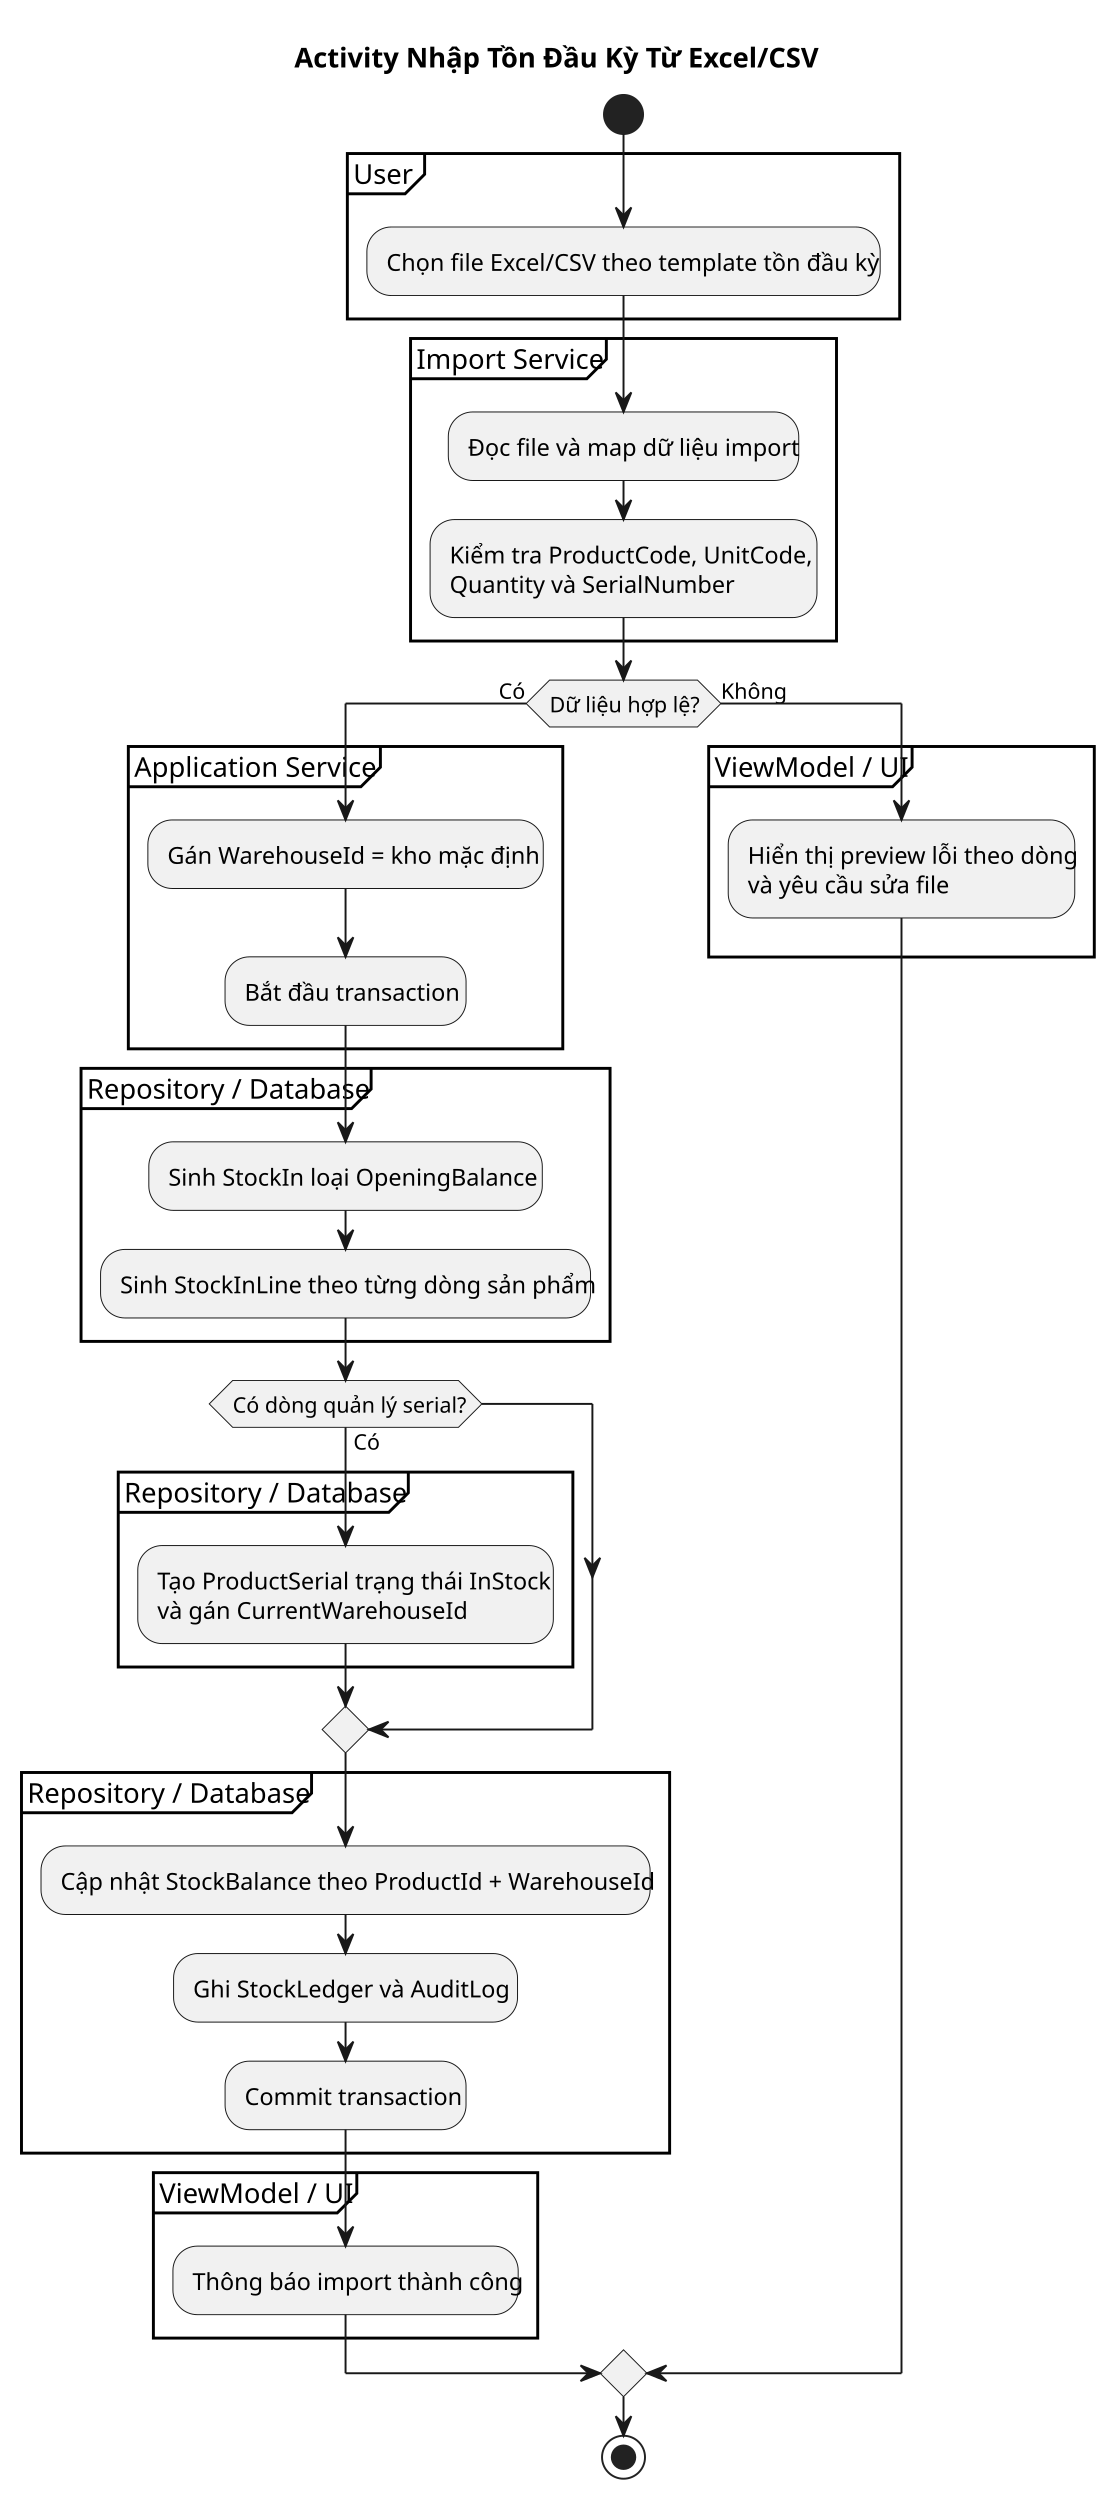
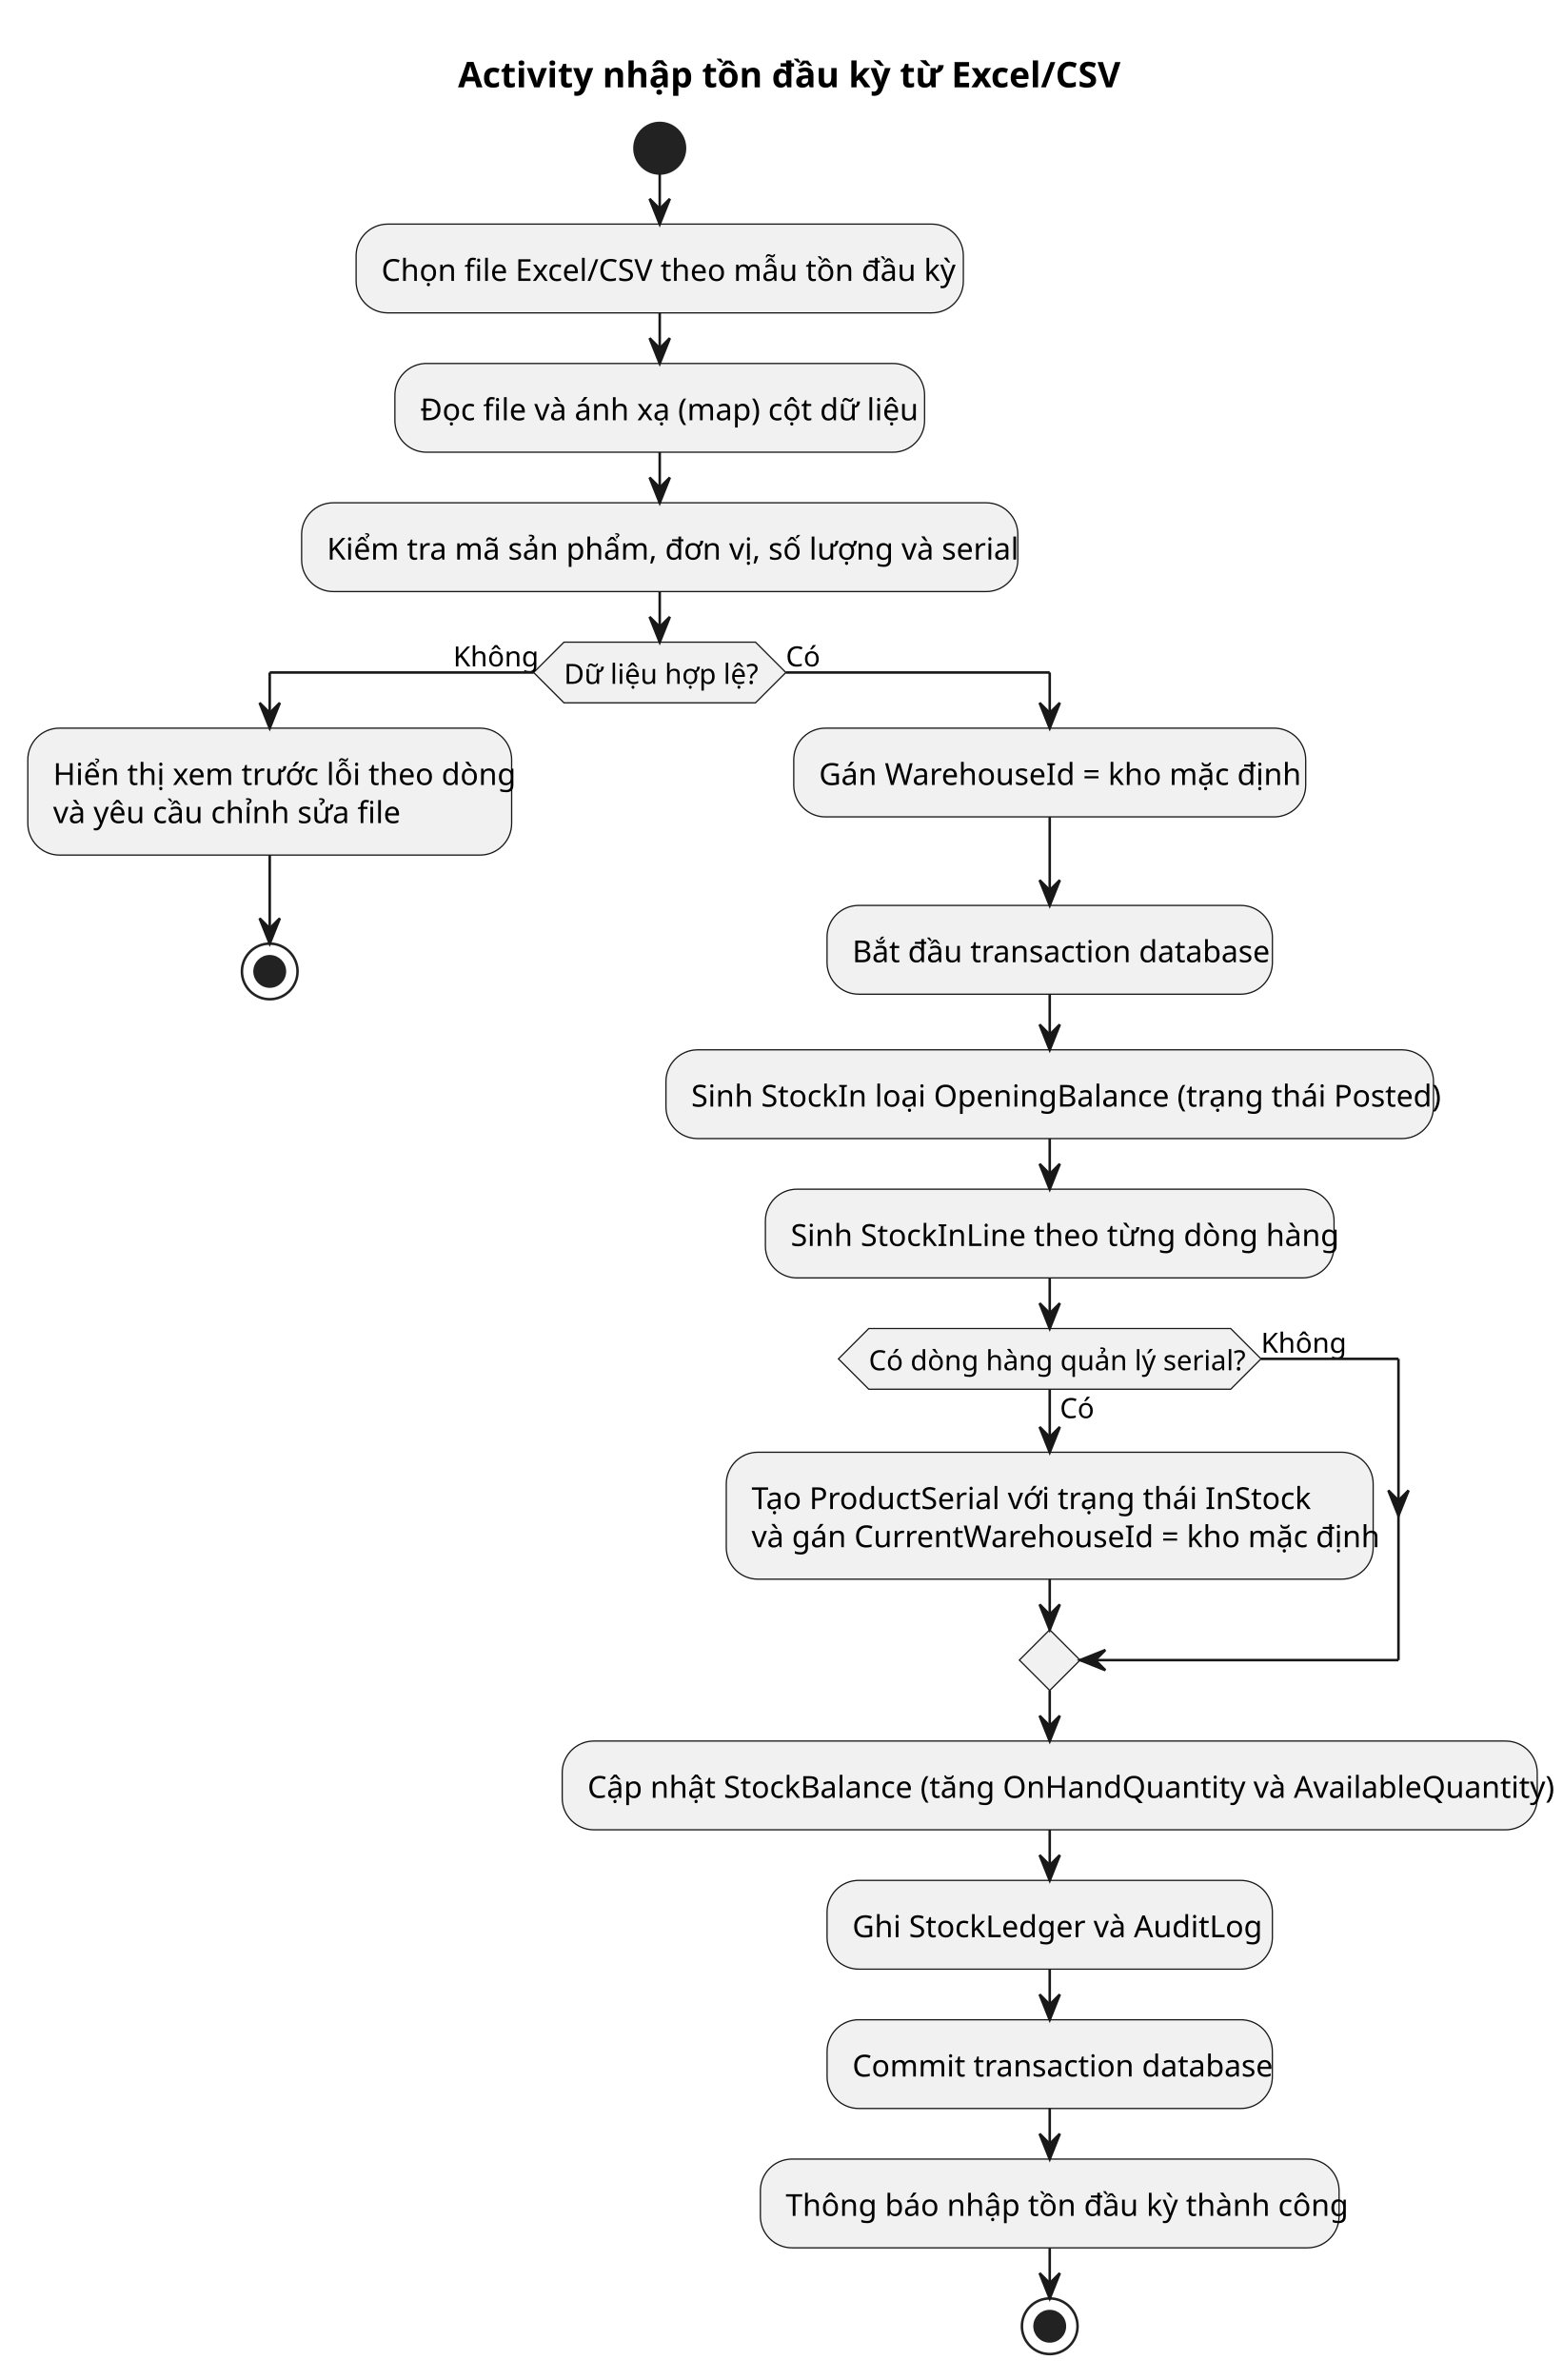
- <svg xmlns="http://www.w3.org/2000/svg" contentStyleType="text/css" data-diagram-type="ACTIVITY" height="1280px" preserveAspectRatio="none" style="width:571px;height:1280px;background:#FFFFFF;" version="1.1" viewBox="0 0 571 1280" width="571px" zoomAndPan="magnify">
+ <svg xmlns="http://www.w3.org/2000/svg" contentStyleType="text/css" data-diagram-type="ACTIVITY" height="941px" preserveAspectRatio="none" style="width:618px;height:941px;background:#FFFFFF;" version="1.1" viewBox="0 0 618 941" width="618px" zoomAndPan="magnify">
  <defs />
  <g>
-     <g class="title" data-source-line="447">
-       <text fill="#000000" font-family="sans-serif" font-size="14" font-weight="bold" lengthAdjust="spacing" textLength="266.861" x="150.709" y="34.533">Activity Nhập Tồn Đầu Kỳ Từ Excel/CSV</text>
+     <g class="title" data-source-line="1">
+       <text fill="#000000" font-family="sans-serif" font-size="14" font-weight="bold" lengthAdjust="spacing" textLength="253.641" x="181.109" y="34.533">Activity nhập tồn đầu kỳ từ Excel/CSV</text>
    </g>
-     <ellipse cx="319.245" cy="58.609" fill="#222222" rx="10" ry="10" style="stroke:#222222;stroke-width:1;" />
-     <rect fill="none" height="84.703" style="stroke:#000000;stroke-width:1.5;" width="282.801" x="177.844" y="78.609" />
-     <path d="M217.403,78.609 L217.403,89.219 L207.403,99.219 L177.844,99.219" fill="none" style="stroke:#000000;stroke-width:1.5;" />
-     <text fill="#000000" font-family="sans-serif" font-size="14" lengthAdjust="spacing" textLength="29.559" x="180.844" y="94.143">User</text>
-     <rect fill="#F1F1F1" height="35.094" rx="12.5" ry="12.5" style="stroke:#181818;stroke-width:0.5;" width="262.801" x="187.844" y="116.219" />
-     <text fill="#000000" font-family="sans-serif" font-size="12" lengthAdjust="spacing" textLength="242.801" x="197.844" y="138.676">Chọn file Excel/CSV theo template tồn đầu kỳ</text>
-     <rect fill="none" height="154.891" style="stroke:#000000;stroke-width:1.5;" width="218.084" x="210.203" y="173.312" />
-     <path d="M310.451,173.312 L310.451,183.922 L300.451,193.922 L210.203,193.922" fill="none" style="stroke:#000000;stroke-width:1.5;" />
-     <text fill="#000000" font-family="sans-serif" font-size="14" lengthAdjust="spacing" textLength="90.248" x="213.203" y="188.846">Import Service</text>
-     <rect fill="#F1F1F1" height="35.094" rx="12.5" ry="12.5" style="stroke:#181818;stroke-width:0.5;" width="179.428" x="229.531" y="210.922" />
-     <text fill="#000000" font-family="sans-serif" font-size="12" lengthAdjust="spacing" textLength="159.428" x="239.531" y="233.379">Đọc file và map dữ liệu import</text>
-     <rect fill="#F1F1F1" height="50.188" rx="12.5" ry="12.5" style="stroke:#181818;stroke-width:0.5;" width="198.084" x="220.203" y="266.016" />
-     <text fill="#000000" font-family="sans-serif" font-size="12" lengthAdjust="spacing" textLength="178.084" x="230.203" y="288.473">Kiểm tra ProductCode, UnitCode,</text>
-     <text fill="#000000" font-family="sans-serif" font-size="12" lengthAdjust="spacing" textLength="137.391" x="230.203" y="303.566">Quantity và SerialNumber</text>
-     <polygon fill="#F1F1F1" points="281.381,348.203,357.108,348.203,369.108,360.203,357.108,372.203,281.381,372.203,269.381,360.203,281.381,348.203" style="stroke:#181818;stroke-width:0.5;" />
-     <text fill="#000000" font-family="sans-serif" font-size="11" lengthAdjust="spacing" textLength="75.727" x="281.381" y="364.704">Dữ liệu hợp lệ?</text>
-     <text fill="#000000" font-family="sans-serif" font-size="11" lengthAdjust="spacing" textLength="14.062" x="255.32" y="357.786">Có</text>
-     <text fill="#000000" font-family="sans-serif" font-size="11" lengthAdjust="spacing" textLength="31.808" x="369.108" y="357.786">Không</text>
-     <rect fill="none" height="154.797" style="stroke:#000000;stroke-width:1.5;" width="222.438" x="65.706" y="382.203" />
-     <path d="M194.768,382.203 L194.768,392.812 L184.768,402.812 L65.706,402.812" fill="none" style="stroke:#000000;stroke-width:1.5;" />
-     <text fill="#000000" font-family="sans-serif" font-size="14" lengthAdjust="spacing" textLength="119.061" x="68.706" y="397.736">Application Service</text>
-     <rect fill="#F1F1F1" height="35.094" rx="12.5" ry="12.5" style="stroke:#181818;stroke-width:0.5;" width="202.438" x="75.706" y="419.812" />
-     <text fill="#000000" font-family="sans-serif" font-size="12" lengthAdjust="spacing" textLength="182.438" x="85.706" y="442.269">Gán WarehouseId = kho mặc định</text>
-     <rect fill="#F1F1F1" height="35.094" rx="12.5" ry="12.5" style="stroke:#181818;stroke-width:0.5;" width="123.4" x="115.225" y="489.906" />
-     <text fill="#000000" font-family="sans-serif" font-size="12" lengthAdjust="spacing" textLength="103.4" x="125.225" y="512.363">Bắt đầu transaction</text>
-     <rect fill="none" height="139.797" style="stroke:#000000;stroke-width:1.5;" width="270.859" x="41.495" y="547" />
-     <path d="M190.012,547 L190.012,557.609 L180.012,567.609 L41.495,567.609" fill="none" style="stroke:#000000;stroke-width:1.5;" />
-     <text fill="#000000" font-family="sans-serif" font-size="14" lengthAdjust="spacing" textLength="138.517" x="44.495" y="562.533">Repository / Database</text>
-     <rect fill="#F1F1F1" height="35.094" rx="12.5" ry="12.5" style="stroke:#181818;stroke-width:0.5;" width="201.453" x="76.198" y="584.609" />
-     <text fill="#000000" font-family="sans-serif" font-size="12" lengthAdjust="spacing" textLength="181.453" x="86.198" y="607.066">Sinh StockIn loại OpeningBalance</text>
-     <rect fill="#F1F1F1" height="35.094" rx="12.5" ry="12.5" style="stroke:#181818;stroke-width:0.5;" width="250.859" x="51.495" y="639.703" />
-     <text fill="#000000" font-family="sans-serif" font-size="12" lengthAdjust="spacing" textLength="230.859" x="61.495" y="662.16">Sinh StockInLine theo từng dòng sản phẩm</text>
-     <rect fill="none" height="99.797" style="stroke:#000000;stroke-width:1.5;" width="232.768" x="60.541" y="753.716" />
-     <path d="M209.058,753.716 L209.058,764.325 L199.058,774.325 L60.541,774.325" fill="none" style="stroke:#000000;stroke-width:1.5;" />
-     <text fill="#000000" font-family="sans-serif" font-size="14" lengthAdjust="spacing" textLength="138.517" x="63.541" y="769.249">Repository / Database</text>
-     <rect fill="#F1F1F1" height="50.188" rx="12.5" ry="12.5" style="stroke:#181818;stroke-width:0.5;" width="212.768" x="70.541" y="791.325" />
-     <text fill="#000000" font-family="sans-serif" font-size="12" lengthAdjust="spacing" textLength="192.768" x="80.541" y="813.782">Tạo ProductSerial trạng thái InStock</text>
-     <text fill="#000000" font-family="sans-serif" font-size="12" lengthAdjust="spacing" textLength="150.75" x="80.541" y="828.876">và gán CurrentWarehouseId</text>
-     <polygon fill="#F1F1F1" points="119.137,706.797,234.712,706.797,246.712,718.797,234.712,730.797,119.137,730.797,107.137,718.797,119.137,706.797" style="stroke:#181818;stroke-width:0.5;" />
-     <text fill="#000000" font-family="sans-serif" font-size="11" lengthAdjust="spacing" textLength="14.062" x="180.925" y="742.216">Có</text>
-     <text fill="#000000" font-family="sans-serif" font-size="11" lengthAdjust="spacing" textLength="115.575" x="119.137" y="723.298">Có dòng quản lý serial?</text>
-     <polygon fill="#F1F1F1" points="176.925,873.513,188.925,885.513,176.925,897.513,164.925,885.513,176.925,873.513" style="stroke:#181818;stroke-width:0.5;" />
-     <rect fill="none" height="194.891" style="stroke:#000000;stroke-width:1.5;" width="331.85" x="11" y="907.513" />
-     <path d="M159.517,907.513 L159.517,918.122 L149.517,928.122 L11,928.122" fill="none" style="stroke:#000000;stroke-width:1.5;" />
-     <text fill="#000000" font-family="sans-serif" font-size="14" lengthAdjust="spacing" textLength="138.517" x="14" y="923.046">Repository / Database</text>
-     <rect fill="#F1F1F1" height="35.094" rx="12.5" ry="12.5" style="stroke:#181818;stroke-width:0.5;" width="311.85" x="21" y="945.122" />
-     <text fill="#000000" font-family="sans-serif" font-size="12" lengthAdjust="spacing" textLength="291.85" x="31" y="967.579">Cập nhật StockBalance theo ProductId + WarehouseId</text>
-     <rect fill="#F1F1F1" height="35.094" rx="12.5" ry="12.5" style="stroke:#181818;stroke-width:0.5;" width="176.1" x="88.875" y="1000.216" />
-     <text fill="#000000" font-family="sans-serif" font-size="12" lengthAdjust="spacing" textLength="156.1" x="98.875" y="1022.673">Ghi StockLedger và AuditLog</text>
-     <rect fill="#F1F1F1" height="35.094" rx="12.5" ry="12.5" style="stroke:#181818;stroke-width:0.5;" width="123.365" x="115.242" y="1055.31" />
-     <text fill="#000000" font-family="sans-serif" font-size="12" lengthAdjust="spacing" textLength="103.365" x="125.242" y="1077.767">Commit transaction</text>
-     <rect fill="none" height="84.703" style="stroke:#000000;stroke-width:1.5;" width="196.773" x="78.538" y="1112.403" />
-     <path d="M182.683,1112.403 L182.683,1123.013 L172.683,1133.013 L78.538,1133.013" fill="none" style="stroke:#000000;stroke-width:1.5;" />
-     <text fill="#000000" font-family="sans-serif" font-size="14" lengthAdjust="spacing" textLength="94.144" x="81.538" y="1127.937">ViewModel / UI</text>
-     <rect fill="#F1F1F1" height="35.094" rx="12.5" ry="12.5" style="stroke:#181818;stroke-width:0.5;" width="176.773" x="88.538" y="1150.013" />
-     <text fill="#000000" font-family="sans-serif" font-size="12" lengthAdjust="spacing" textLength="156.773" x="98.538" y="1172.47">Thông báo import thành công</text>
-     <rect fill="none" height="107.797" style="stroke:#000000;stroke-width:1.5;" width="197.43" x="362.85" y="382.203" />
-     <path d="M466.994,382.203 L466.994,392.812 L456.994,402.812 L362.85,402.812" fill="none" style="stroke:#000000;stroke-width:1.5;" />
-     <text fill="#000000" font-family="sans-serif" font-size="14" lengthAdjust="spacing" textLength="94.144" x="365.85" y="397.736">ViewModel / UI</text>
-     <rect fill="#F1F1F1" height="50.188" rx="12.5" ry="12.5" style="stroke:#181818;stroke-width:0.5;" width="177.43" x="372.85" y="419.812" />
-     <text fill="#000000" font-family="sans-serif" font-size="12" lengthAdjust="spacing" textLength="157.43" x="382.85" y="442.269">Hiển thị preview lỗi theo dòng</text>
-     <text fill="#000000" font-family="sans-serif" font-size="12" lengthAdjust="spacing" textLength="100.752" x="382.85" y="457.363">và yêu cầu sửa file</text>
-     <polygon fill="#F1F1F1" points="319.245,1203.106,331.245,1215.106,319.245,1227.106,307.245,1215.106,319.245,1203.106" style="stroke:#181818;stroke-width:0.5;" />
-     <ellipse cx="319.245" cy="1258.106" fill="none" rx="11" ry="11" style="stroke:#222222;stroke-width:1;" />
-     <ellipse cx="319.245" cy="1258.106" fill="#222222" rx="6" ry="6" style="stroke:#222222;stroke-width:1;" />
-     <line style="stroke:#181818;stroke-width:1;" x1="319.245" x2="319.245" y1="68.609" y2="116.219" />
-     <polygon fill="#181818" points="315.245,106.219,319.245,116.219,323.245,106.219,319.245,110.219" style="stroke:#181818;stroke-width:1;" />
-     <line style="stroke:#181818;stroke-width:1;" x1="319.245" x2="319.245" y1="246.016" y2="266.016" />
-     <polygon fill="#181818" points="315.245,256.016,319.245,266.016,323.245,256.016,319.245,260.016" style="stroke:#181818;stroke-width:1;" />
-     <line style="stroke:#181818;stroke-width:1;" x1="319.245" x2="319.245" y1="151.312" y2="210.922" />
-     <polygon fill="#181818" points="315.245,200.922,319.245,210.922,323.245,200.922,319.245,204.922" style="stroke:#181818;stroke-width:1;" />
-     <line style="stroke:#181818;stroke-width:1;" x1="176.925" x2="176.925" y1="454.906" y2="489.906" />
-     <polygon fill="#181818" points="172.925,479.906,176.925,489.906,180.925,479.906,176.925,483.906" style="stroke:#181818;stroke-width:1;" />
-     <line style="stroke:#181818;stroke-width:1;" x1="176.925" x2="176.925" y1="619.703" y2="639.703" />
-     <polygon fill="#181818" points="172.925,629.703,176.925,639.703,180.925,629.703,176.925,633.703" style="stroke:#181818;stroke-width:1;" />
-     <line style="stroke:#181818;stroke-width:1;" x1="176.925" x2="176.925" y1="525" y2="584.609" />
-     <polygon fill="#181818" points="172.925,574.609,176.925,584.609,180.925,574.609,176.925,578.609" style="stroke:#181818;stroke-width:1;" />
-     <line style="stroke:#181818;stroke-width:1;" x1="176.925" x2="176.925" y1="730.797" y2="791.325" />
-     <polygon fill="#181818" points="172.925,781.325,176.925,791.325,180.925,781.325,176.925,785.325" style="stroke:#181818;stroke-width:1;" />
-     <line style="stroke:#181818;stroke-width:1;" x1="246.712" x2="303.309" y1="718.797" y2="718.797" />
-     <polygon fill="#181818" points="299.309,797.614,303.309,807.614,307.309,797.614,303.309,801.614" style="stroke:#181818;stroke-width:1;" />
-     <line style="stroke:#181818;stroke-width:1;" x1="303.309" x2="303.309" y1="718.797" y2="885.513" />
-     <line style="stroke:#181818;stroke-width:1;" x1="303.309" x2="188.925" y1="885.513" y2="885.513" />
-     <polygon fill="#181818" points="198.925,881.513,188.925,885.513,198.925,889.513,194.925,885.513" style="stroke:#181818;stroke-width:1;" />
-     <line style="stroke:#181818;stroke-width:1;" x1="176.925" x2="176.925" y1="841.513" y2="873.513" />
-     <polygon fill="#181818" points="172.925,863.513,176.925,873.513,180.925,863.513,176.925,867.513" style="stroke:#181818;stroke-width:1;" />
-     <line style="stroke:#181818;stroke-width:1;" x1="176.925" x2="176.925" y1="674.797" y2="706.797" />
-     <polygon fill="#181818" points="172.925,696.797,176.925,706.797,180.925,696.797,176.925,700.797" style="stroke:#181818;stroke-width:1;" />
-     <line style="stroke:#181818;stroke-width:1;" x1="176.925" x2="176.925" y1="980.216" y2="1000.216" />
-     <polygon fill="#181818" points="172.925,990.216,176.925,1000.216,180.925,990.216,176.925,994.216" style="stroke:#181818;stroke-width:1;" />
-     <line style="stroke:#181818;stroke-width:1;" x1="176.925" x2="176.925" y1="1035.31" y2="1055.31" />
-     <polygon fill="#181818" points="172.925,1045.31,176.925,1055.31,180.925,1045.31,176.925,1049.31" style="stroke:#181818;stroke-width:1;" />
-     <line style="stroke:#181818;stroke-width:1;" x1="176.925" x2="176.925" y1="897.513" y2="945.122" />
-     <polygon fill="#181818" points="172.925,935.122,176.925,945.122,180.925,935.122,176.925,939.122" style="stroke:#181818;stroke-width:1;" />
-     <line style="stroke:#181818;stroke-width:1;" x1="176.925" x2="176.925" y1="1090.403" y2="1150.013" />
-     <polygon fill="#181818" points="172.925,1140.013,176.925,1150.013,180.925,1140.013,176.925,1144.013" style="stroke:#181818;stroke-width:1;" />
-     <line style="stroke:#181818;stroke-width:1;" x1="269.381" x2="176.925" y1="360.203" y2="360.203" />
-     <line style="stroke:#181818;stroke-width:1;" x1="176.925" x2="176.925" y1="360.203" y2="419.812" />
-     <polygon fill="#181818" points="172.925,409.812,176.925,419.812,180.925,409.812,176.925,413.812" style="stroke:#181818;stroke-width:1;" />
-     <line style="stroke:#181818;stroke-width:1;" x1="369.108" x2="461.565" y1="360.203" y2="360.203" />
-     <line style="stroke:#181818;stroke-width:1;" x1="461.565" x2="461.565" y1="360.203" y2="419.812" />
-     <polygon fill="#181818" points="457.565,409.812,461.565,419.812,465.565,409.812,461.565,413.812" style="stroke:#181818;stroke-width:1;" />
-     <line style="stroke:#181818;stroke-width:1;" x1="176.925" x2="176.925" y1="1185.106" y2="1215.106" />
-     <line style="stroke:#181818;stroke-width:1;" x1="176.925" x2="307.245" y1="1215.106" y2="1215.106" />
-     <polygon fill="#181818" points="297.245,1211.106,307.245,1215.106,297.245,1219.106,301.245,1215.106" style="stroke:#181818;stroke-width:1;" />
-     <line style="stroke:#181818;stroke-width:1;" x1="461.565" x2="461.565" y1="470" y2="1215.106" />
-     <line style="stroke:#181818;stroke-width:1;" x1="461.565" x2="331.245" y1="1215.106" y2="1215.106" />
-     <polygon fill="#181818" points="341.245,1211.106,331.245,1215.106,341.245,1219.106,337.245,1215.106" style="stroke:#181818;stroke-width:1;" />
-     <line style="stroke:#181818;stroke-width:1;" x1="319.245" x2="319.245" y1="316.203" y2="348.203" />
-     <polygon fill="#181818" points="315.245,338.203,319.245,348.203,323.245,338.203,319.245,342.203" style="stroke:#181818;stroke-width:1;" />
-     <line style="stroke:#181818;stroke-width:1;" x1="319.245" x2="319.245" y1="1227.106" y2="1247.106" />
-     <polygon fill="#181818" points="315.245,1237.106,319.245,1247.106,323.245,1237.106,319.245,1241.106" style="stroke:#181818;stroke-width:1;" />
+     <ellipse cx="260.873" cy="58.609" fill="#222222" rx="10" ry="10" style="stroke:#222222;stroke-width:1;" />
+     <rect fill="#F1F1F1" height="35.094" rx="12.5" ry="12.5" style="stroke:#181818;stroke-width:0.5;" width="240.119" x="140.814" y="88.609" />
+     <text fill="#000000" font-family="sans-serif" font-size="12" lengthAdjust="spacing" textLength="220.119" x="150.814" y="111.066">Chọn file Excel/CSV theo mẫu tồn đầu kỳ</text>
+     <rect fill="#F1F1F1" height="35.094" rx="12.5" ry="12.5" style="stroke:#181818;stroke-width:0.5;" width="209.451" x="156.148" y="143.703" />
+     <text fill="#000000" font-family="sans-serif" font-size="12" lengthAdjust="spacing" textLength="189.451" x="166.148" y="166.16">Đọc file và ánh xạ (map) cột dữ liệu</text>
+     <rect fill="#F1F1F1" height="35.094" rx="12.5" ry="12.5" style="stroke:#181818;stroke-width:0.5;" width="283.209" x="119.269" y="198.797" />
+     <text fill="#000000" font-family="sans-serif" font-size="12" lengthAdjust="spacing" textLength="263.209" x="129.269" y="221.254">Kiểm tra mã sản phẩm, đơn vị, số lượng và serial</text>
+     <polygon fill="#F1F1F1" points="223.01,253.891,298.737,253.891,310.737,265.891,298.737,277.891,223.01,277.891,211.01,265.891,223.01,253.891" style="stroke:#181818;stroke-width:0.5;" />
+     <text fill="#000000" font-family="sans-serif" font-size="11" lengthAdjust="spacing" textLength="75.727" x="223.01" y="270.392">Dữ liệu hợp lệ?</text>
+     <text fill="#000000" font-family="sans-serif" font-size="11" lengthAdjust="spacing" textLength="31.808" x="179.202" y="263.474">Không</text>
+     <text fill="#000000" font-family="sans-serif" font-size="11" lengthAdjust="spacing" textLength="14.062" x="310.737" y="263.474">Có</text>
+     <rect fill="#F1F1F1" height="50.188" rx="12.5" ry="12.5" style="stroke:#181818;stroke-width:0.5;" width="191.316" x="11" y="287.891" />
+     <text fill="#000000" font-family="sans-serif" font-size="12" lengthAdjust="spacing" textLength="171.316" x="21" y="310.348">Hiển thị xem trước lỗi theo dòng</text>
+     <text fill="#000000" font-family="sans-serif" font-size="12" lengthAdjust="spacing" textLength="132.773" x="21" y="325.441">và yêu cầu chỉnh sửa file</text>
+     <ellipse cx="106.658" cy="384.078" fill="none" rx="11" ry="11" style="stroke:#222222;stroke-width:1;" />
+     <ellipse cx="106.658" cy="384.078" fill="#222222" rx="6" ry="6" style="stroke:#222222;stroke-width:1;" />
+     <rect fill="#F1F1F1" height="35.094" rx="12.5" ry="12.5" style="stroke:#181818;stroke-width:0.5;" width="202.438" x="313.869" y="287.891" />
+     <text fill="#000000" font-family="sans-serif" font-size="12" lengthAdjust="spacing" textLength="182.438" x="323.869" y="310.348">Gán WarehouseId = kho mặc định</text>
+     <rect fill="#F1F1F1" height="35.094" rx="12.5" ry="12.5" style="stroke:#181818;stroke-width:0.5;" width="176.111" x="327.032" y="357.984" />
+     <text fill="#000000" font-family="sans-serif" font-size="12" lengthAdjust="spacing" textLength="156.111" x="337.032" y="380.441">Bắt đầu transaction database</text>
+     <rect fill="#F1F1F1" height="35.094" rx="12.5" ry="12.5" style="stroke:#181818;stroke-width:0.5;" width="303.506" x="263.335" y="415.078" />
+     <text fill="#000000" font-family="sans-serif" font-size="12" lengthAdjust="spacing" textLength="283.506" x="273.335" y="437.535">Sinh StockIn loại OpeningBalance (trạng thái Posted)</text>
+     <rect fill="#F1F1F1" height="35.094" rx="12.5" ry="12.5" style="stroke:#181818;stroke-width:0.5;" width="224.856" x="302.66" y="470.172" />
+     <text fill="#000000" font-family="sans-serif" font-size="12" lengthAdjust="spacing" textLength="204.856" x="312.66" y="492.629">Sinh StockInLine theo từng dòng hàng</text>
+     <rect fill="#F1F1F1" height="50.188" rx="12.5" ry="12.5" style="stroke:#181818;stroke-width:0.5;" width="255.799" x="287.188" y="574.184" />
+     <text fill="#000000" font-family="sans-serif" font-size="12" lengthAdjust="spacing" textLength="212.637" x="297.188" y="596.641">Tạo ProductSerial với trạng thái InStock</text>
+     <text fill="#000000" font-family="sans-serif" font-size="12" lengthAdjust="spacing" textLength="235.799" x="297.188" y="611.734">và gán CurrentWarehouseId = kho mặc định</text>
+     <polygon fill="#F1F1F1" points="343.537,525.266,486.639,525.266,498.639,537.266,486.639,549.266,343.537,549.266,331.537,537.266,343.537,525.266" style="stroke:#181818;stroke-width:0.5;" />
+     <text fill="#000000" font-family="sans-serif" font-size="11" lengthAdjust="spacing" textLength="14.062" x="419.088" y="560.685">Có</text>
+     <text fill="#000000" font-family="sans-serif" font-size="11" lengthAdjust="spacing" textLength="143.102" x="343.537" y="541.767">Có dòng hàng quản lý serial?</text>
+     <text fill="#000000" font-family="sans-serif" font-size="11" lengthAdjust="spacing" textLength="31.808" x="498.639" y="534.849">Không</text>
+     <polygon fill="#F1F1F1" points="415.088,644.371,427.088,656.371,415.088,668.371,403.088,656.371,415.088,644.371" style="stroke:#181818;stroke-width:0.5;" />
+     <rect fill="#F1F1F1" height="35.094" rx="12.5" ry="12.5" style="stroke:#181818;stroke-width:0.5;" width="385.543" x="222.316" y="688.371" />
+     <text fill="#000000" font-family="sans-serif" font-size="12" lengthAdjust="spacing" textLength="365.543" x="232.316" y="710.828">Cập nhật StockBalance (tăng OnHandQuantity và AvailableQuantity)</text>
+     <rect fill="#F1F1F1" height="35.094" rx="12.5" ry="12.5" style="stroke:#181818;stroke-width:0.5;" width="176.1" x="327.038" y="743.465" />
+     <text fill="#000000" font-family="sans-serif" font-size="12" lengthAdjust="spacing" textLength="156.1" x="337.038" y="765.922">Ghi StockLedger và AuditLog</text>
+     <rect fill="#F1F1F1" height="35.094" rx="12.5" ry="12.5" style="stroke:#181818;stroke-width:0.5;" width="176.076" x="327.05" y="798.559" />
+     <text fill="#000000" font-family="sans-serif" font-size="12" lengthAdjust="spacing" textLength="156.076" x="337.05" y="821.016">Commit transaction database</text>
+     <rect fill="#F1F1F1" height="35.094" rx="12.5" ry="12.5" style="stroke:#181818;stroke-width:0.5;" width="228.834" x="300.671" y="853.652" />
+     <text fill="#000000" font-family="sans-serif" font-size="12" lengthAdjust="spacing" textLength="208.834" x="310.671" y="876.109">Thông báo nhập tồn đầu kỳ thành công</text>
+     <ellipse cx="415.088" cy="919.746" fill="none" rx="11" ry="11" style="stroke:#222222;stroke-width:1;" />
+     <ellipse cx="415.088" cy="919.746" fill="#222222" rx="6" ry="6" style="stroke:#222222;stroke-width:1;" />
+     <line style="stroke:#181818;stroke-width:1;" x1="260.873" x2="260.873" y1="68.609" y2="88.609" />
+     <polygon fill="#181818" points="256.873,78.609,260.873,88.609,264.873,78.609,260.873,82.609" style="stroke:#181818;stroke-width:1;" />
+     <line style="stroke:#181818;stroke-width:1;" x1="260.873" x2="260.873" y1="123.703" y2="143.703" />
+     <polygon fill="#181818" points="256.873,133.703,260.873,143.703,264.873,133.703,260.873,137.703" style="stroke:#181818;stroke-width:1;" />
+     <line style="stroke:#181818;stroke-width:1;" x1="260.873" x2="260.873" y1="178.797" y2="198.797" />
+     <polygon fill="#181818" points="256.873,188.797,260.873,198.797,264.873,188.797,260.873,192.797" style="stroke:#181818;stroke-width:1;" />
+     <line style="stroke:#181818;stroke-width:1;" x1="106.658" x2="106.658" y1="338.078" y2="373.078" />
+     <polygon fill="#181818" points="102.658,363.078,106.658,373.078,110.658,363.078,106.658,367.078" style="stroke:#181818;stroke-width:1;" />
+     <line style="stroke:#181818;stroke-width:1;" x1="415.088" x2="415.088" y1="322.984" y2="357.984" />
+     <polygon fill="#181818" points="411.088,347.984,415.088,357.984,419.088,347.984,415.088,351.984" style="stroke:#181818;stroke-width:1;" />
+     <line style="stroke:#181818;stroke-width:1;" x1="415.088" x2="415.088" y1="393.078" y2="415.078" />
+     <polygon fill="#181818" points="411.088,405.078,415.088,415.078,419.088,405.078,415.088,409.078" style="stroke:#181818;stroke-width:1;" />
+     <line style="stroke:#181818;stroke-width:1;" x1="415.088" x2="415.088" y1="450.172" y2="470.172" />
+     <polygon fill="#181818" points="411.088,460.172,415.088,470.172,419.088,460.172,415.088,464.172" style="stroke:#181818;stroke-width:1;" />
+     <line style="stroke:#181818;stroke-width:1;" x1="415.088" x2="415.088" y1="549.266" y2="574.184" />
+     <polygon fill="#181818" points="411.088,564.184,415.088,574.184,419.088,564.184,415.088,568.184" style="stroke:#181818;stroke-width:1;" />
+     <line style="stroke:#181818;stroke-width:1;" x1="498.639" x2="552.987" y1="537.266" y2="537.266" />
+     <polygon fill="#181818" points="548.987,589.277,552.987,599.277,556.987,589.277,552.987,593.277" style="stroke:#181818;stroke-width:1;" />
+     <line style="stroke:#181818;stroke-width:1;" x1="552.987" x2="552.987" y1="537.266" y2="656.371" />
+     <line style="stroke:#181818;stroke-width:1;" x1="552.987" x2="427.088" y1="656.371" y2="656.371" />
+     <polygon fill="#181818" points="437.088,652.371,427.088,656.371,437.088,660.371,433.088,656.371" style="stroke:#181818;stroke-width:1;" />
+     <line style="stroke:#181818;stroke-width:1;" x1="415.088" x2="415.088" y1="624.371" y2="644.371" />
+     <polygon fill="#181818" points="411.088,634.371,415.088,644.371,419.088,634.371,415.088,638.371" style="stroke:#181818;stroke-width:1;" />
+     <line style="stroke:#181818;stroke-width:1;" x1="415.088" x2="415.088" y1="505.266" y2="525.266" />
+     <polygon fill="#181818" points="411.088,515.266,415.088,525.266,419.088,515.266,415.088,519.266" style="stroke:#181818;stroke-width:1;" />
+     <line style="stroke:#181818;stroke-width:1;" x1="415.088" x2="415.088" y1="668.371" y2="688.371" />
+     <polygon fill="#181818" points="411.088,678.371,415.088,688.371,419.088,678.371,415.088,682.371" style="stroke:#181818;stroke-width:1;" />
+     <line style="stroke:#181818;stroke-width:1;" x1="415.088" x2="415.088" y1="723.465" y2="743.465" />
+     <polygon fill="#181818" points="411.088,733.465,415.088,743.465,419.088,733.465,415.088,737.465" style="stroke:#181818;stroke-width:1;" />
+     <line style="stroke:#181818;stroke-width:1;" x1="415.088" x2="415.088" y1="778.559" y2="798.559" />
+     <polygon fill="#181818" points="411.088,788.559,415.088,798.559,419.088,788.559,415.088,792.559" style="stroke:#181818;stroke-width:1;" />
+     <line style="stroke:#181818;stroke-width:1;" x1="415.088" x2="415.088" y1="833.652" y2="853.652" />
+     <polygon fill="#181818" points="411.088,843.652,415.088,853.652,419.088,843.652,415.088,847.652" style="stroke:#181818;stroke-width:1;" />
+     <line style="stroke:#181818;stroke-width:1;" x1="415.088" x2="415.088" y1="888.746" y2="908.746" />
+     <polygon fill="#181818" points="411.088,898.746,415.088,908.746,419.088,898.746,415.088,902.746" style="stroke:#181818;stroke-width:1;" />
+     <line style="stroke:#181818;stroke-width:1;" x1="211.01" x2="106.658" y1="265.891" y2="265.891" />
+     <line style="stroke:#181818;stroke-width:1;" x1="106.658" x2="106.658" y1="265.891" y2="287.891" />
+     <polygon fill="#181818" points="102.658,277.891,106.658,287.891,110.658,277.891,106.658,281.891" style="stroke:#181818;stroke-width:1;" />
+     <line style="stroke:#181818;stroke-width:1;" x1="310.737" x2="415.088" y1="265.891" y2="265.891" />
+     <line style="stroke:#181818;stroke-width:1;" x1="415.088" x2="415.088" y1="265.891" y2="287.891" />
+     <polygon fill="#181818" points="411.088,277.891,415.088,287.891,419.088,277.891,415.088,281.891" style="stroke:#181818;stroke-width:1;" />
+     <line style="stroke:#181818;stroke-width:1;" x1="260.873" x2="260.873" y1="233.891" y2="253.891" />
+     <polygon fill="#181818" points="256.873,243.891,260.873,253.891,264.873,243.891,260.873,247.891" style="stroke:#181818;stroke-width:1;" />
  </g>
</svg>
